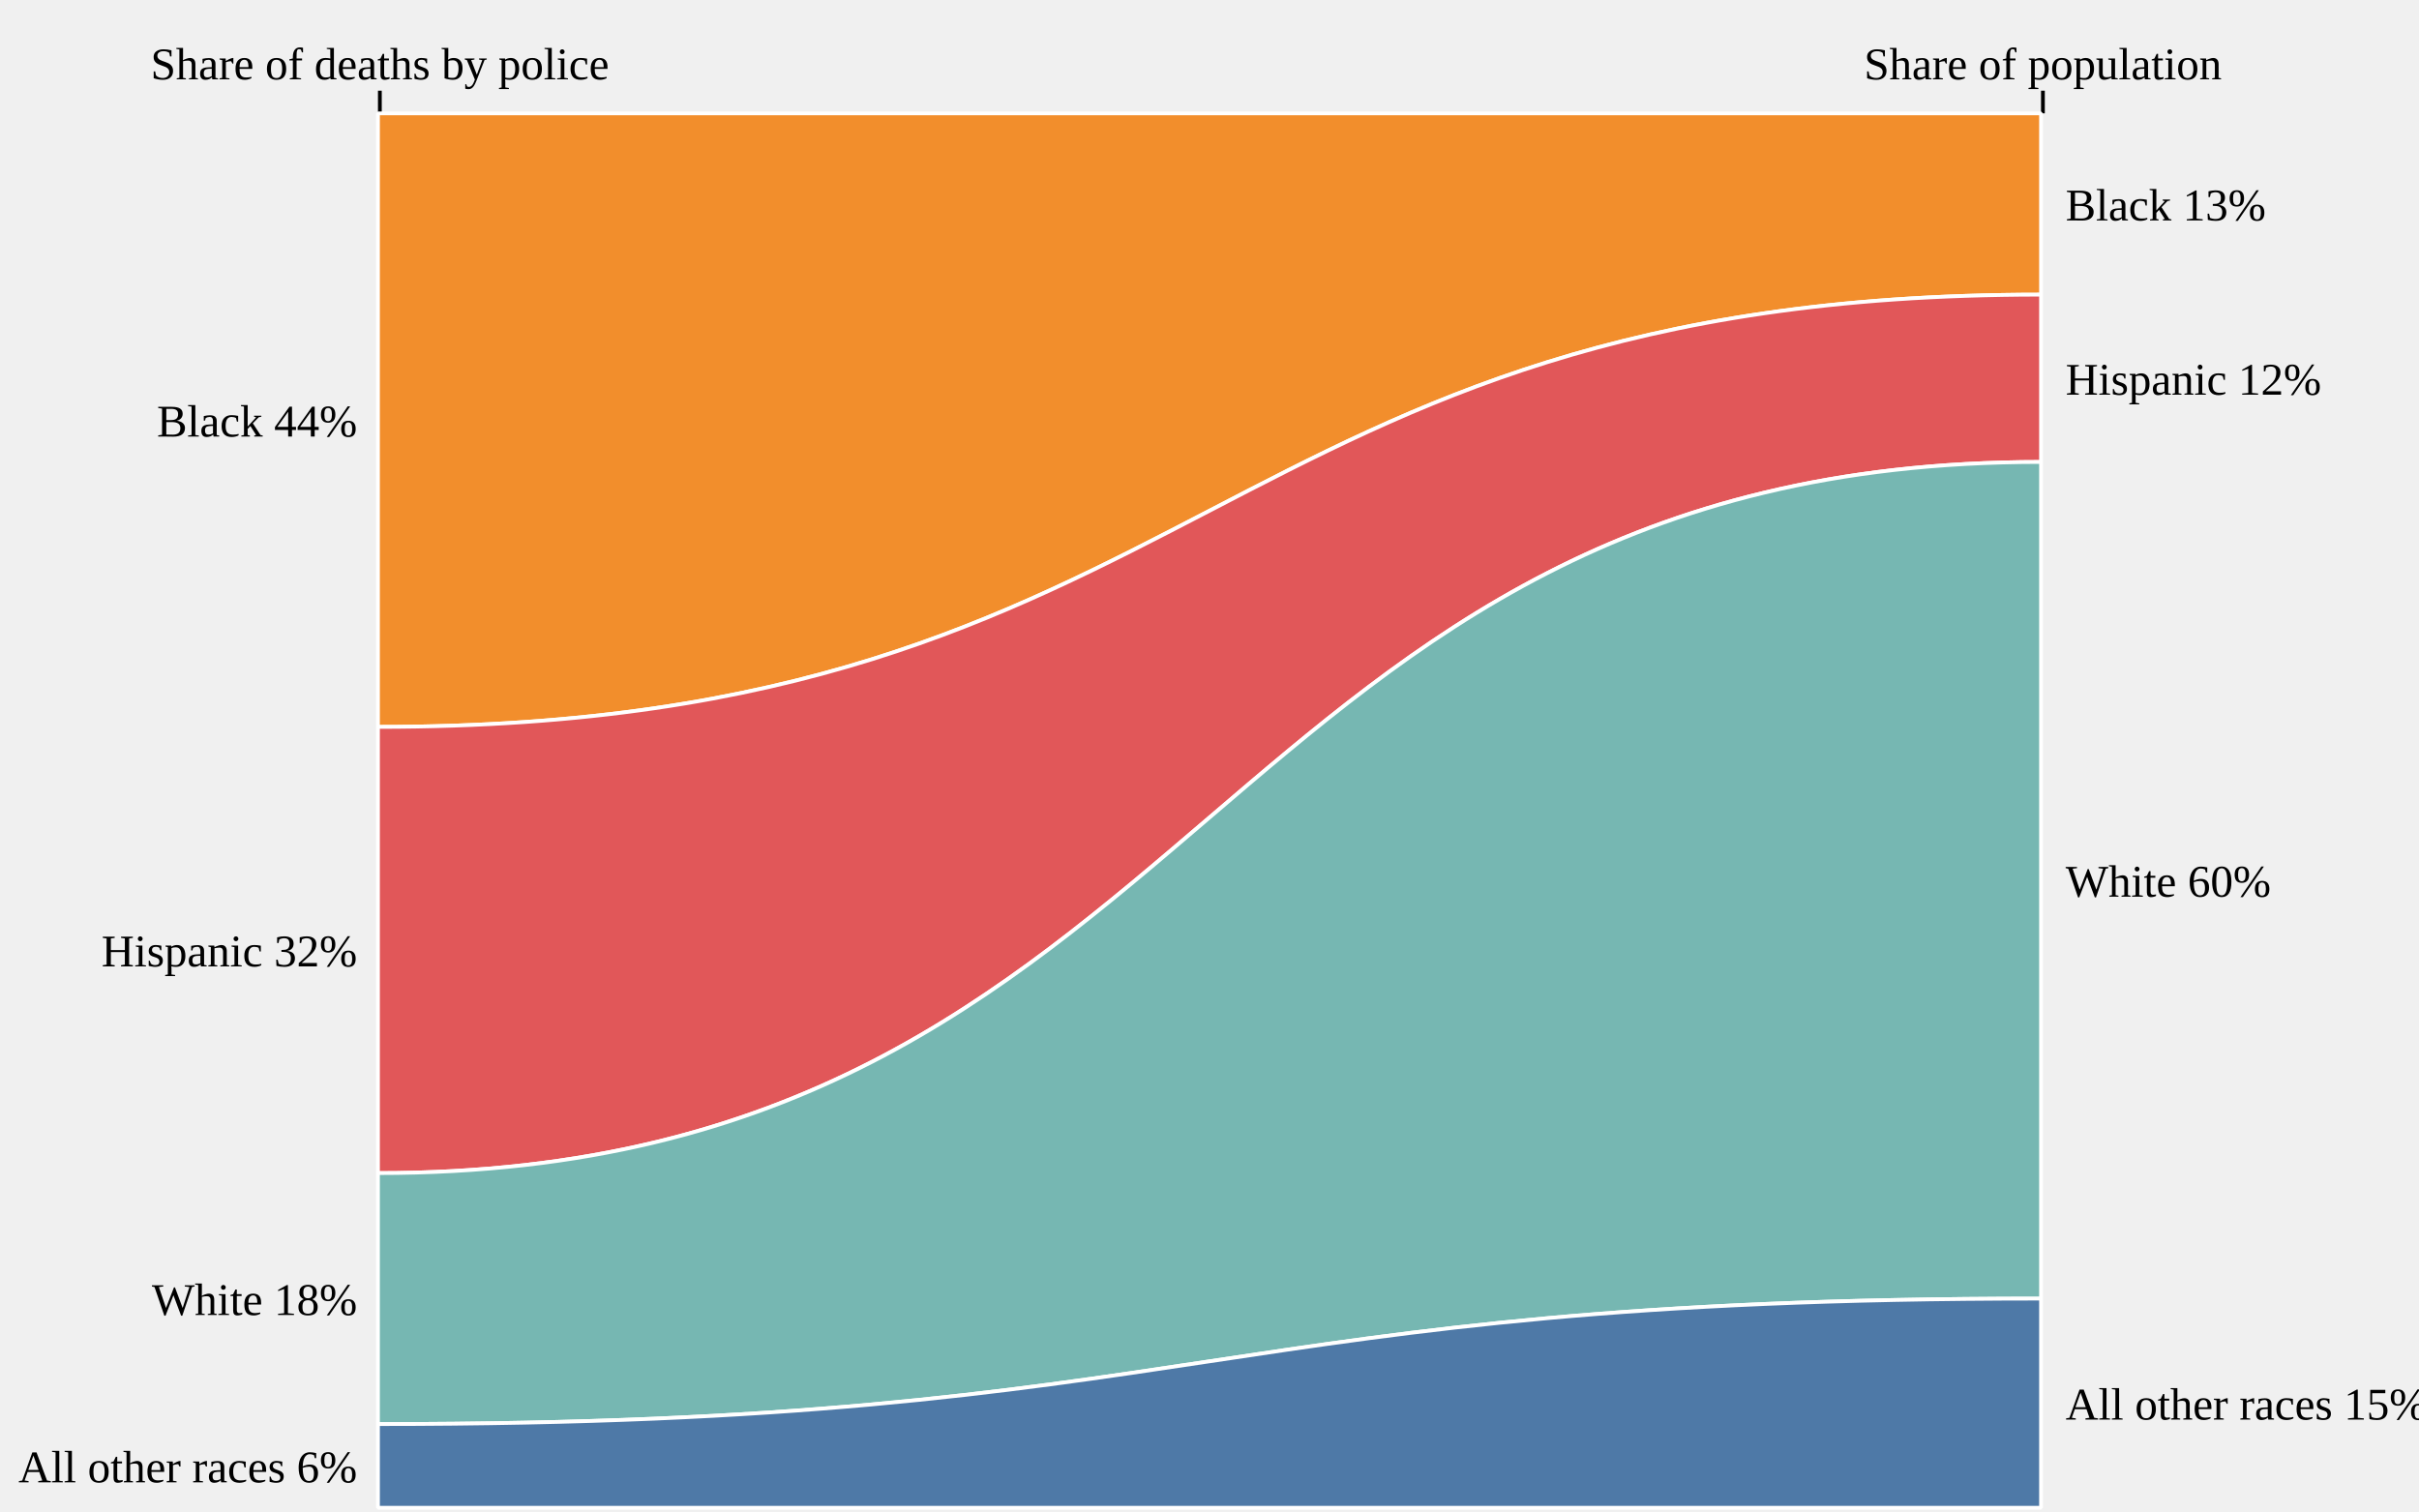
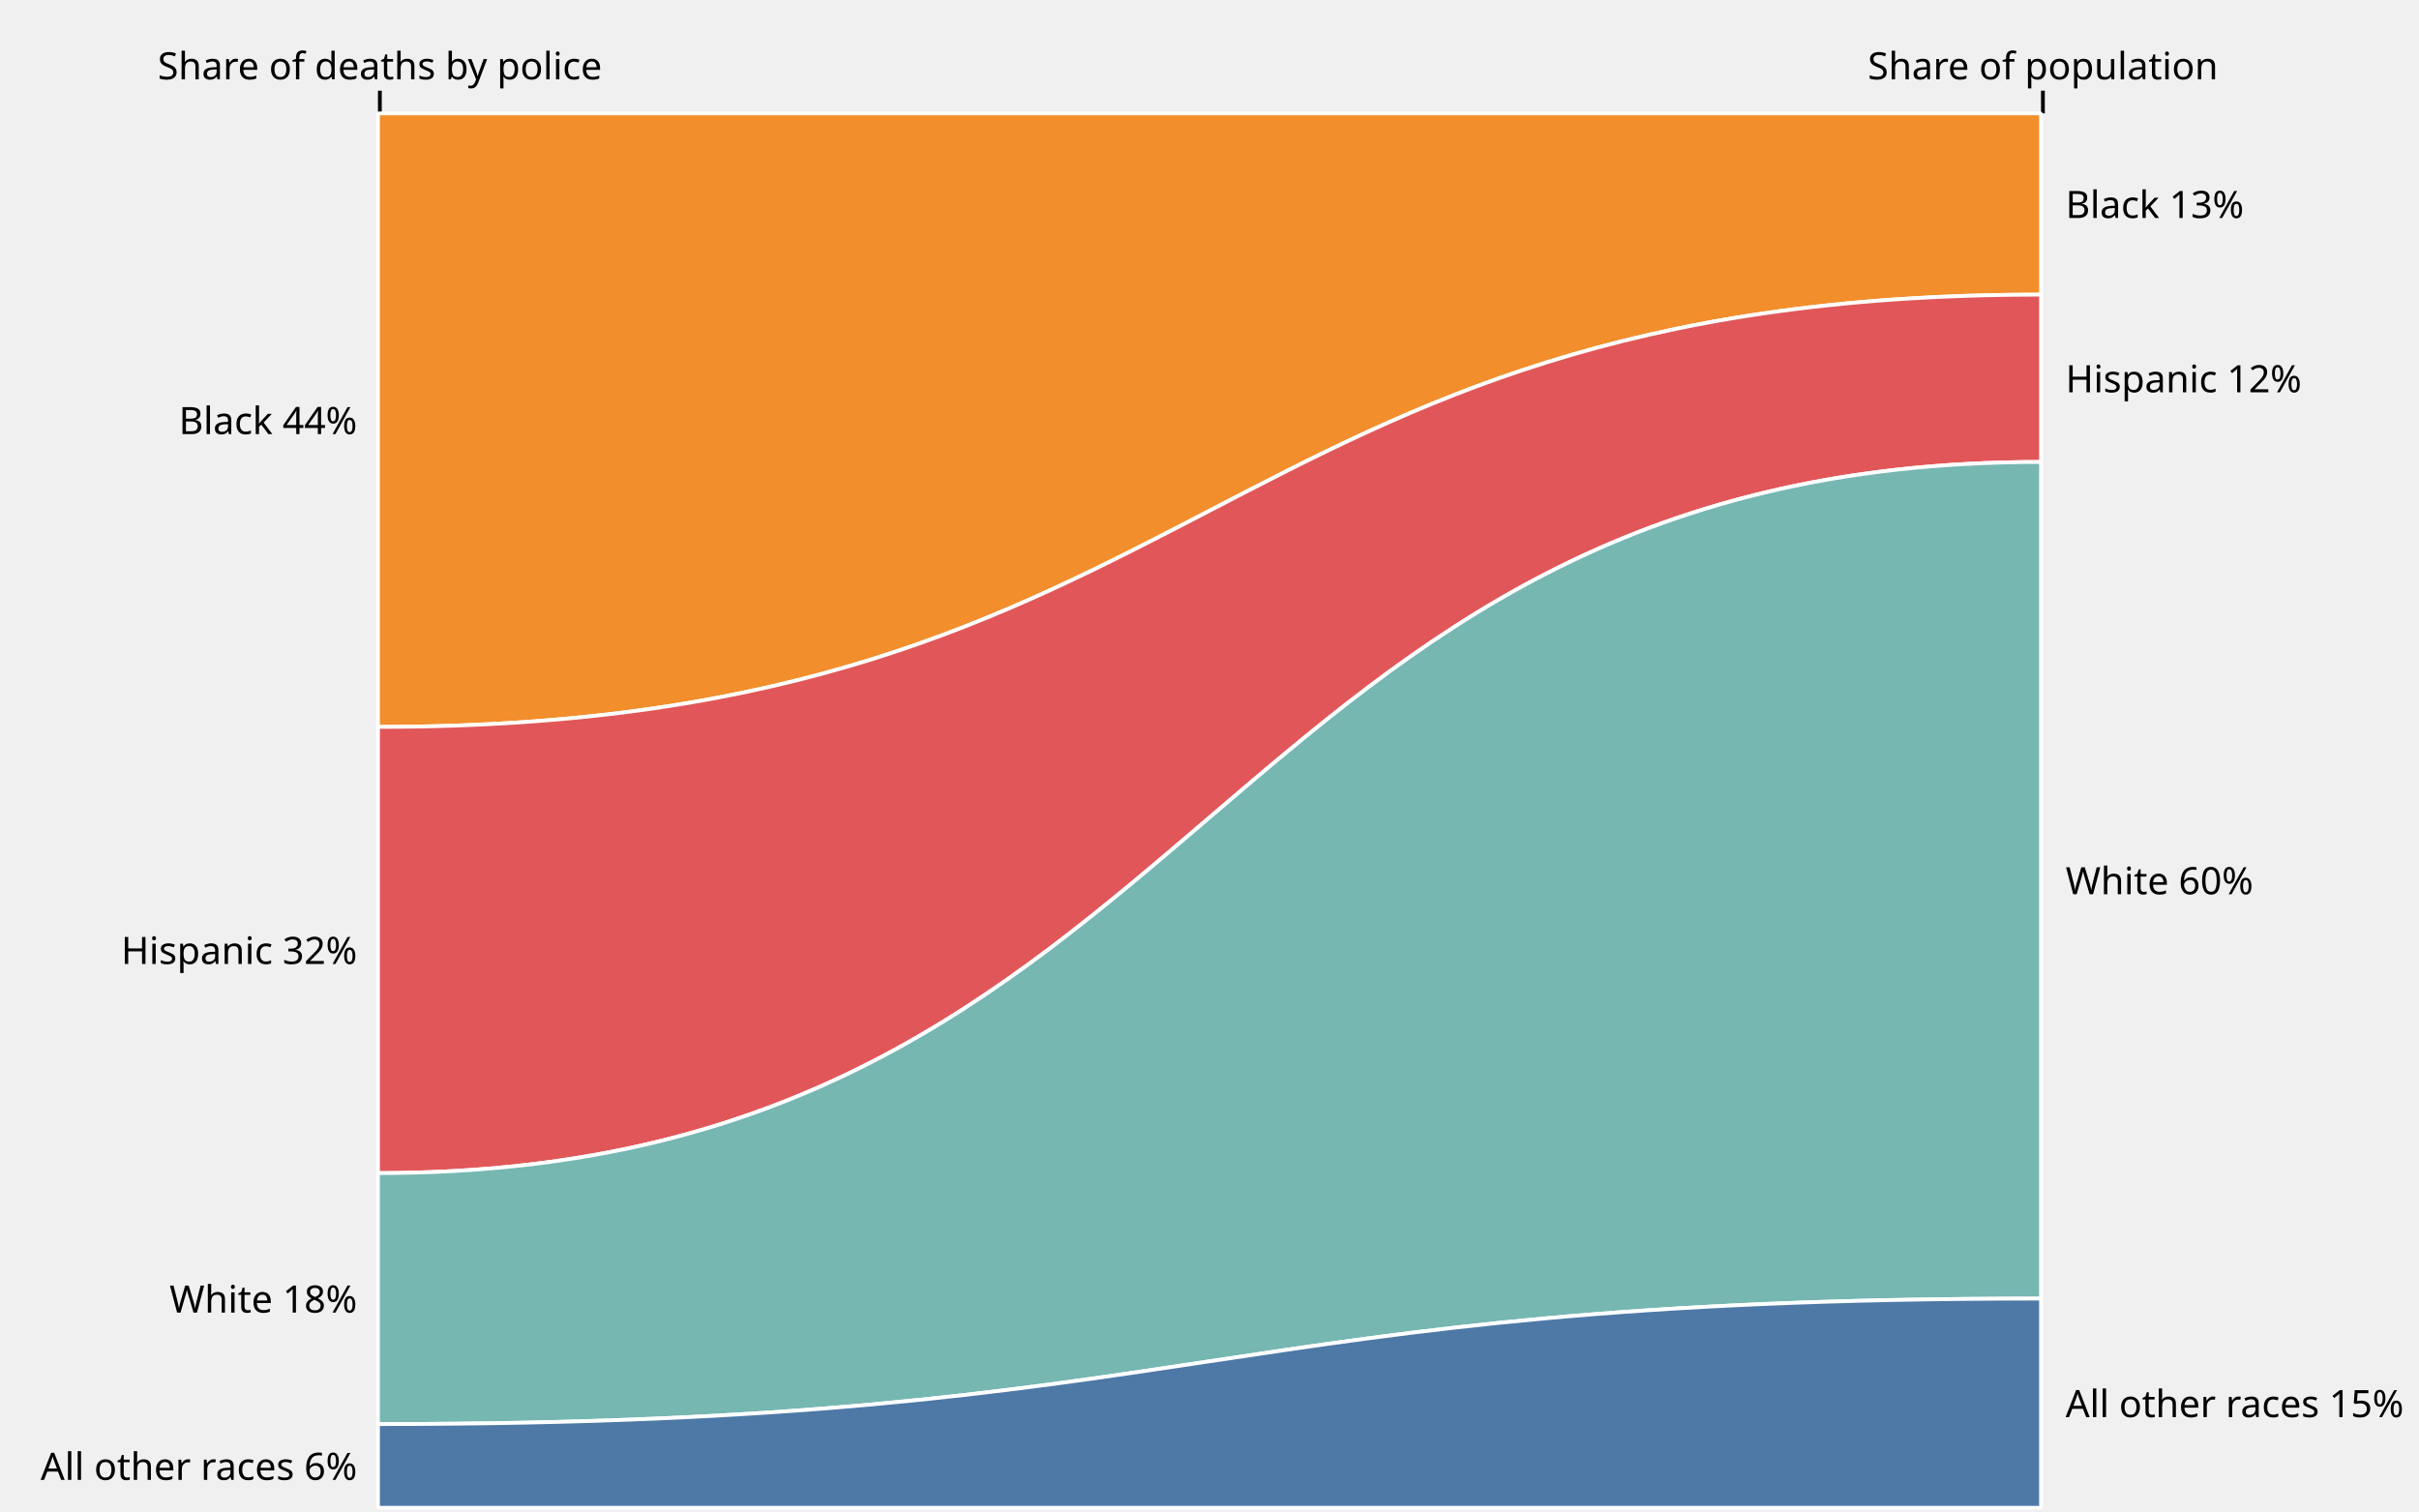
- <svg xmlns="http://www.w3.org/2000/svg" class="plot" fill="currentColor" text-anchor="middle" width="640" height="400" viewBox="0 0 640 400">
+ <svg xmlns="http://www.w3.org/2000/svg" class="plot" fill="currentColor" font-family="system-ui, sans-serif" font-size="10" font-variant="tabular-nums" text-anchor="middle" width="640" height="400" viewBox="0 0 640 400">
+   <style>
+     .plot {
+       display: block;
+       background: white;
+       height: auto;
+       height: intrinsic;
+       max-width: 100%;
+     }
+ 
+     .plot text {
+       white-space: pre;
+     }
+   </style>
  <g transform="translate(0,30)" fill="none" text-anchor="middle">
    <g class="tick" opacity="1" transform="translate(100.5,0)">
      <line stroke="currentColor" y2="-6" />
      <text fill="currentColor" y="-9" dy="0em">Share of deaths by police</text>
    </g>
    <g class="tick" opacity="1" transform="translate(540.5,0)">
      <line stroke="currentColor" y2="-6" />
      <text fill="currentColor" y="-9" dy="0em">Share of population</text>
    </g>
  </g>
  <g stroke="white" stroke-miterlimit="1">
    <path fill="#f28e2c" d="M100,30C320,30,320,30,540,30L540,77.97C320,77.97,320,192.36,100,192.36Z" />
    <path fill="#e15759" d="M100,192.36C320,192.36,320,77.97,540,77.97L540,122.25C320,122.25,320,310.44,100,310.44Z" />
    <path fill="#76b7b2" d="M100,310.44C320,310.44,320,122.25,540,122.25L540,343.65C320,343.65,320,376.86,100,376.86Z" />
    <path fill="#4e79a7" d="M100,376.86C320,376.86,320,343.65,540,343.65L540,399C320,399,320,399,100,399Z" />
  </g>
  <g text-anchor="end" transform="translate(0.5,0.5)">
    <text dx="-6" dy="0.32em" x="100" y="111.18">Black 44%</text>
    <text dx="-6" dy="0.32em" x="100" y="251.4">Hispanic 32%</text>
    <text dx="-6" dy="0.32em" x="100" y="343.65">White 18%</text>
    <text dx="-6" dy="0.32em" x="100" y="387.93">All other races 6%</text>
  </g>
  <g text-anchor="start" transform="translate(0.5,0.5)">
    <text dx="6" dy="0.32em" x="540" y="53.985">Black 13%</text>
    <text dx="6" dy="0.32em" x="540" y="100.11">Hispanic 12%</text>
    <text dx="6" dy="0.32em" x="540" y="232.95">White 60%</text>
    <text dx="6" dy="0.32em" x="540" y="371.325">All other races 15%</text>
  </g>
</svg>
